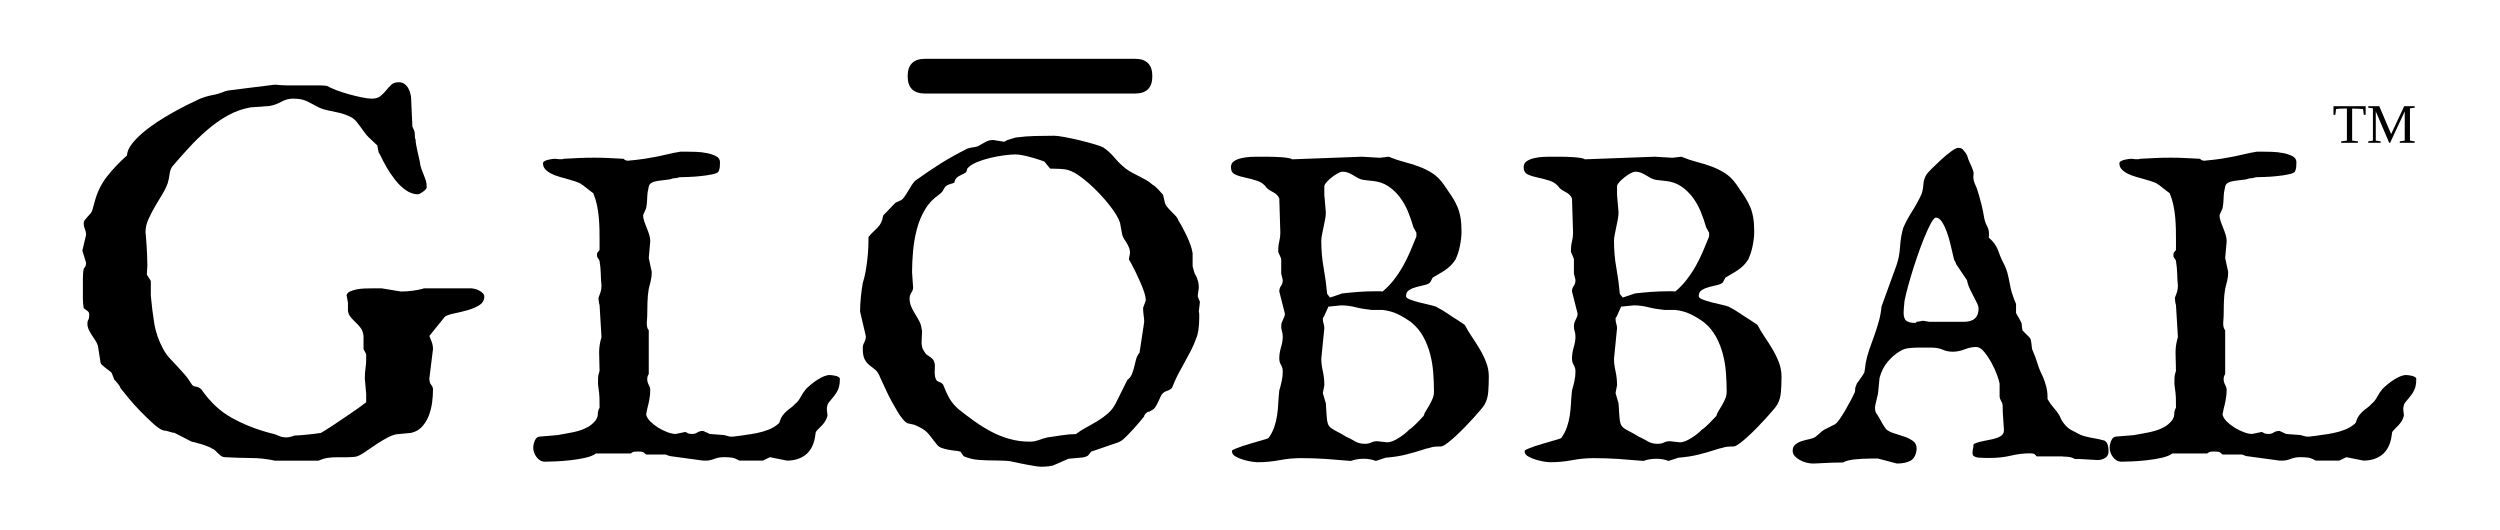
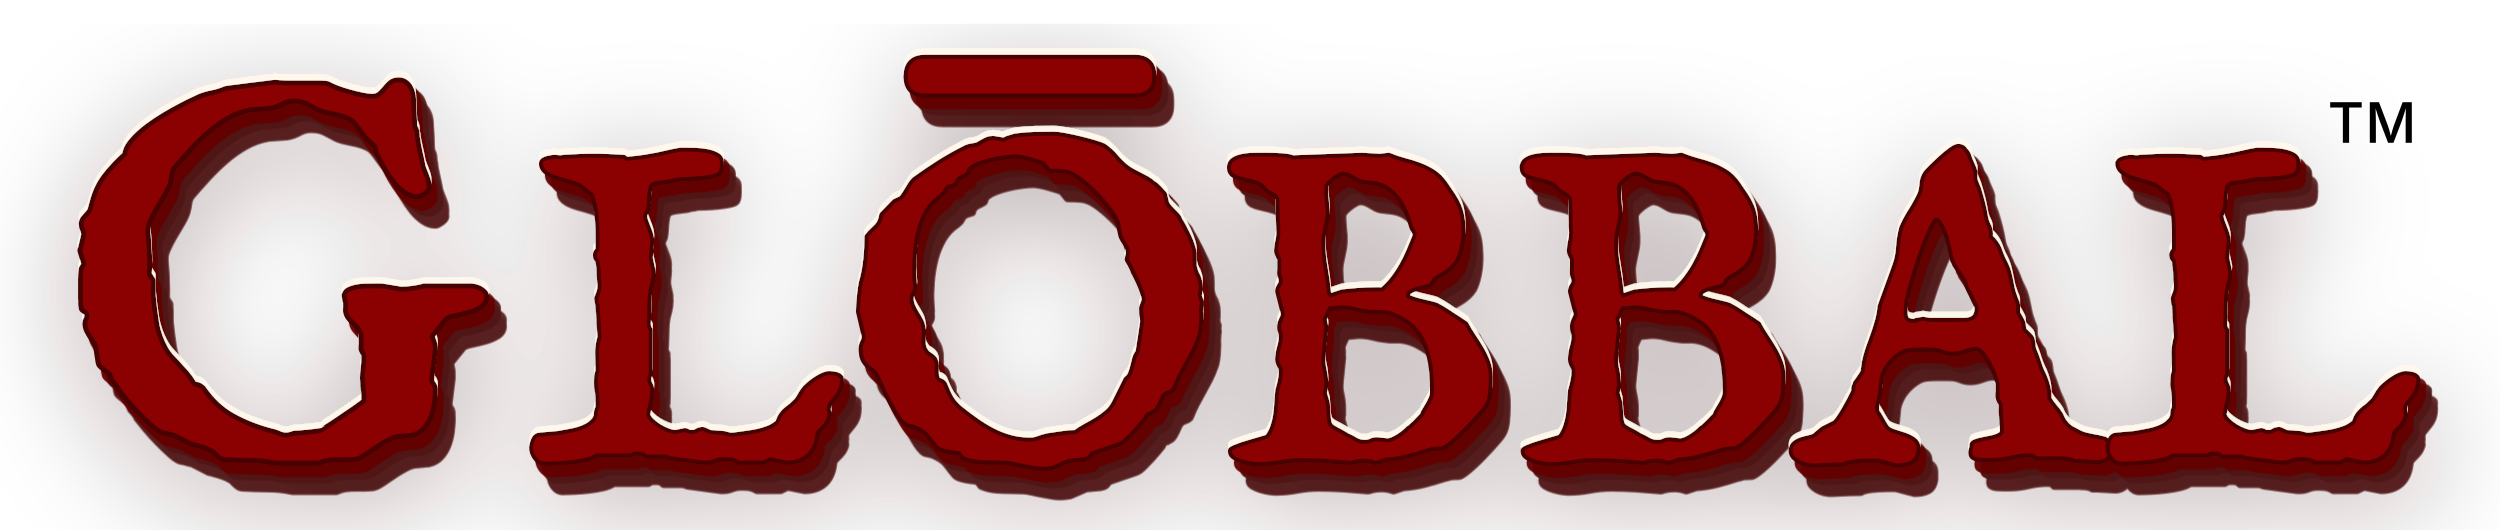
<svg xmlns="http://www.w3.org/2000/svg" class="logo-wordmark" viewBox="0 0 425 90" role="img" aria-label="Globbal">
+   <defs>
+     <style>
+       .logo-wordmark-letters {
+         filter:
+           drop-shadow(0 -1px 0 rgba(255, 248, 234, 0.95))
+           drop-shadow(1px 2px 0 rgba(100, 0, 0, 0.95))
+           drop-shadow(2px 3px 0 rgba(65, 0, 0, 0.9))
+           drop-shadow(0 4px 10px rgba(40, 0, 0, 0.32));
+       }
+       .logo-letter-fill {
+         fill: #8b0000;
+         stroke: #4a0000;
+         stroke-width: 1.656;
+         stroke-linejoin: round;
+         stroke-linecap: round;
+         paint-order: stroke fill;
+       }
+       .logo-wordmark-tm {
+         fill: #000;
+         font-family: "Segoe UI", Inter, system-ui, sans-serif;
+         font-weight: 500;
+         letter-spacing: 0.02em;
+       }
+     </style>
+   </defs>
  <g class="logo-wordmark-letters">
    <g class="logo-letter logo-letter-g-0" data-letter="G" data-index="0" transform="translate(9.96 77.86)">
      <path class="logo-letter-fill" d="M4.90-22.87Q4.90-23.27 5.05-23.49Q5.21-23.72 5.21-24.30Q5.21-24.75 4.99-24.93Q4.76-25.11 4.27-25.47Q4.13-26.32 4.13-27.13L4.13-30.46Q4.13-30.95 4.16-31.31Q4.18-31.67 4.27-32.16Q4.58-32.57 4.63-32.77Q4.67-32.97 4.67-33.20L4.04-35.26L4.67-37.91Q4.67-38.45 4.47-38.92Q4.27-39.40 4.27-39.85Q4.27-40.21 4.47-40.47Q4.67-40.74 4.92-41.01Q5.17-41.28 5.41-41.55Q5.66-41.82 5.75-42.18L6.15-43.62Q6.78-46 8.22-47.84Q9.66-49.68 11.63-51.44Q11.68-52.38 12.42-53.34Q13.16-54.31 14.26-55.25Q15.36-56.20 16.73-57.10Q18.10-57.99 19.47-58.76Q20.84-59.52 22.06-60.13Q23.27-60.73 24.08-61.09Q25.11-61.50 26.19-61.70Q27.27-61.90 28.44-62.40Q28.84-62.49 30.01-62.62Q31.18-62.76 32.50-62.94Q33.83-63.12 35.04-63.25Q36.25-63.38 36.75-63.47Q37.38-63.43 37.89-63.38Q38.41-63.34 38.95-63.34L43.30-63.34Q43.89-63.34 44.50-63.34Q45.10-63.34 45.64-63.25Q46.18-62.94 47.17-62.55Q48.16-62.17 49.28-61.86Q50.40-61.54 51.48-61.32Q52.56-61.09 53.23-61.09Q54.18-61.09 54.71-61.52Q55.25-61.95 55.68-62.49Q56.11-63.03 56.56-63.45Q57.01-63.88 57.81-63.88Q58.40-63.88 58.80-63.59Q59.21-63.29 59.45-62.85Q59.70-62.40 59.81-61.92Q59.93-61.45 59.93-61.09L60.15-56.33Q60.33-55.97 60.44-55.68Q60.55-55.39 60.55-55.16Q60.55-54.36 60.69-54.09Q60.69-53.77 60.80-53.17Q60.91-52.56 61.05-51.95Q61.18-51.35 61.30-50.87Q61.41-50.40 61.41-50.36Q61.50-49.64 61.68-49.14Q61.86-48.65 62.06-48.18Q62.26-47.71 62.42-47.21Q62.58-46.72 62.58-46Q62.58-45.87 62.40-45.66Q62.22-45.46 61.97-45.28Q61.72-45.10 61.48-44.97Q61.23-44.83 61.09-44.83Q60.02-44.83 59.03-45.53Q58.04-46.22 57.23-47.26Q56.42-48.29 55.77-49.41Q55.12-50.54 54.71-51.44L54.40-51.97L54.18-53.14L52.69-54.54Q52.56-54.67 52.31-54.96Q52.06-55.25 51.79-55.64Q51.53-56.02 51.26-56.38Q50.99-56.74 50.81-56.96Q50.31-57.68 49.50-58.06Q48.70-58.44 47.77-58.67Q46.85-58.89 45.91-59.07Q44.97-59.25 44.20-59.61Q43.57-59.93 43.10-60.20Q42.63-60.46 42.18-60.67Q41.73-60.87 41.19-60.98Q40.65-61.09 39.85-61.09Q38.81-61.09 37.85-60.55Q36.88-60.02 35.85-59.84L32.66-59.61Q30.59-59.25 28.75-58.22Q26.91-57.19 25.27-55.77Q23.63-54.36 22.15-52.74Q20.66-51.12 19.36-49.59Q18.96-49.05 18.87-48.27Q18.78-47.48 18.55-46.72Q18.19-45.73 17.56-44.72Q16.94-43.71 16.33-42.65Q15.72-41.60 15.25-40.54Q14.78-39.49 14.78-38.41Q14.78-38.18 14.85-37.58Q14.91-36.97 14.96-36.18Q15-35.40 15.05-34.48Q15.09-33.56 15.09-32.70L15-31.18L15.68-30.10L15.68-27.58Q15.90-25.16 16.26-22.91Q16.62-20.66 17.79-18.51Q18.28-17.61 18.91-16.94Q19.54-16.26 20.17-15.59Q20.80-14.91 21.43-14.20Q22.06-13.48 22.60-12.58Q22.82-12.17 23.34-12.13Q23.85-12.08 24.30-11.63Q26.46-8.49 29.40-6.85Q32.34-5.21 35.85-4.27Q36.75-4.09 37.35-3.80Q37.96-3.50 38.72-3.50Q39.08-3.50 39.58-3.64L40.12-3.82Q40.38-3.82 40.99-3.86Q41.60-3.91 42.29-3.98Q42.99-4.04 43.64-4.13Q44.29-4.22 44.61-4.27Q44.65-4.27 45.21-4.63Q45.78-4.99 46.61-5.53Q47.44-6.06 48.38-6.72Q49.32-7.37 50.16-7.93Q50.99-8.49 51.57-8.94Q52.15-9.39 52.29-9.48L52.29-10.87L52.06-13.52Q52.06-14.46 52.18-15.27Q52.29-16.08 52.29-16.71L52.29-17.65L51.84-18.51L51.84-20.75Q51.75-21.56 51.37-22.08Q50.99-22.60 50.51-23.04Q50.04-23.49 49.66-23.94Q49.28-24.39 49.19-25.02L49.19-26.41L48.96-27.67Q49.05-28.08 49.53-28.30Q50-28.53 50.65-28.66Q51.30-28.79 52.06-28.82Q52.83-28.84 53.46-28.84L54.94-28.84L58.22-28.30Q59.25-28.30 60.20-28.44Q61.14-28.57 61.86-28.75L62.08-28.84L70.26-28.84Q70.39-28.84 70.75-28.75Q71.11-28.66 71.47-28.48Q71.83-28.30 72.10-28.03Q72.37-27.76 72.37-27.45Q72.37-26.50 71.49-25.96Q70.62-25.43 69.47-25.11Q68.33-24.80 67.23-24.57Q66.13-24.35 65.68-24.03L63.03-20.75Q63.21-20.35 63.43-19.74Q63.65-19.14 63.65-18.51L63.03-13.52Q63.03-12.80 63.34-12.44Q63.65-12.08 63.65-11.63Q63.65-10.60 63.50-9.43Q63.34-8.27 62.94-7.21Q62.53-6.15 61.81-5.35Q61.09-4.54 59.93-4.27L57.50-4.04Q56.87-3.95 56.04-3.53Q55.21-3.10 54.33-2.54Q53.46-1.98 52.67-1.42Q51.88-0.85 51.30-0.54Q50.76-0.22 50.18-0.18Q49.59-0.13 49.19-0.13L47.57-0.13Q46.63-0.13 45.89-0.04Q45.15 0.04 44.20 0.45L36.75 0.45Q34.77 0 32.57 0Q31.54 0 30.50-0.04Q29.47-0.09 28.44-0.13Q27.94-0.13 27.65-0.34Q27.36-0.54 27.11-0.79Q26.86-1.03 26.62-1.28Q26.37-1.53 26.05-1.62Q25.92-1.75 25.40-1.95Q24.89-2.16 24.30-2.34Q23.72-2.52 23.20-2.65Q22.69-2.79 22.60-2.79L19.72-4.27Q19.45-4.27 18.84-4.47Q18.24-4.67 17.88-4.67Q17.25-4.81 16.19-5.75Q15.14-6.69 13.99-7.86Q12.85-9.03 11.88-10.20Q10.92-11.37 10.51-11.90Q10.51-12.08 10.11-12.60Q9.70-13.12 9.48-13.30L9.03-14.46Q8.94-14.60 8.63-14.82Q8.31-15.05 7.97-15.32Q7.64-15.59 7.39-15.81Q7.14-16.04 7.14-16.17L6.69-19.05Q6.56-19.50 6.27-19.95Q5.97-20.39 5.68-20.84Q5.39-21.29 5.14-21.79Q4.90-22.28 4.90-22.87" />
    </g>
    <g class="logo-letter logo-letter-l-1" data-letter="L" data-index="1" transform="translate(83.18 77.86)">
      <g class="logo-letter-scaled" transform="translate(33.53 0.63) scale(0.82) translate(-33.53 -0.63)">
        <path class="logo-letter-fill" d="M1.75-2.25Q1.75-2.96 2.09-3.77Q2.43-4.58 3.14-4.58L6.87-4.90Q8-5.12 9.07-5.30Q10.15-5.48 11.16-5.77Q12.17-6.06 13.07-6.56Q13.97-7.05 14.73-8Q14.91-8.31 15.03-8.60Q15.14-8.89 15.14-9.25Q15.14-9.97 15.50-10.56Q15.50-11.68 15.48-12.60Q15.45-13.52 15.27-14.69Q15.18-15.23 15.18-15.59Q15.18-15.95 15.18-16.17Q15.18-16.89 15.23-17.18Q15.27-17.47 15.50-18.19Q15.50-19.50 15.45-20.37Q15.41-21.25 15.41-22.06Q15.41-23.58 15.90-25.20L15.50-31.85Q15.41-32.03 15.34-32.57Q15.27-33.11 15.27-33.33Q15.50-33.87 15.70-34.50Q15.90-35.13 15.90-35.89Q15.77-37.20 15.75-38.41Q15.72-39.62 15.50-40.97Q15.41-41.33 15.18-41.55Q14.96-41.78 14.96-42.18Q14.96-42.68 15.18-42.88Q15.41-43.08 15.50-43.30L15.50-45.46Q15.50-46.40 15.48-47.59Q15.45-48.79 15.34-50.04Q15.23-51.30 14.96-52.58Q14.69-53.86 14.20-55.03Q13.97-55.21 13.57-55.50Q13.16-55.79 12.78-56.11Q12.40-56.42 12.11-56.65Q11.81-56.87 11.77-56.87Q11.37-57.19 10.62-57.43Q9.88-57.68 8.98-57.93Q8.09-58.17 7.17-58.44Q6.24-58.71 5.48-59.09Q4.72-59.48 4.25-59.99Q3.77-60.51 3.77-61.23Q3.77-61.50 4.09-61.68Q4.40-61.86 4.85-61.97Q5.30-62.08 5.71-62.13Q6.11-62.17 6.33-62.17Q6.87-62.08 7.14-62.08Q7.41-62.08 7.59-62.08Q7.95-62.08 8.04-62.17Q9.57-62.26 11.19-62.33Q12.80-62.40 14.42-62.40Q15.95-62.40 17.36-62.33Q18.78-62.26 20.48-62.17Q20.66-61.95 20.91-61.86Q21.16-61.77 21.34-61.77Q23.36-61.95 24.82-62.17Q26.28-62.40 27.49-62.64Q28.71-62.89 29.83-63.16Q30.95-63.43 32.30-63.65L33.38-63.65Q34.23-63.65 35.47-63.61Q36.70-63.56 37.80-63.34Q38.90-63.12 39.69-62.69Q40.47-62.26 40.47-61.45Q40.47-61.05 40.43-60.49Q40.38-59.93 40.16-59.52Q39.94-59.16 38.83-58.94Q37.73-58.71 36.43-58.58Q35.13-58.44 33.87-58.40Q32.61-58.35 32.07-58.35Q31.85-58.26 31.63-58.22Q31.40-58.17 31.20-58.15Q31-58.13 30.82-58.13L30.05-57.90Q28.44-57.72 27.58-57.59Q26.73-57.46 26.28-57.19Q25.83-56.92 25.72-56.49Q25.61-56.06 25.47-55.25Q25.38-54.49 25.36-53.70Q25.34-52.92 25.16-51.93L24.53-50.49Q24.53-49.91 24.75-49.23Q24.98-48.56 25.27-47.86Q25.56-47.17 25.79-46.45Q26.01-45.73 26.01-45.06L25.70-41.60L26.32-38.72Q26.32-37.69 26.12-36.90Q25.92-36.12 25.70-35.22Q25.47-33.92 25.43-32.34Q25.38-30.77 25.38-29.51L25.29-28.12Q25.29-27 25.70-26.64L25.70-17.56Q25.47-17.16 25.43-16.96Q25.38-16.76 25.38-16.53Q25.38-15.86 25.70-15.30Q26.01-14.73 26.01-14.24Q26.01-13.30 25.81-12.20Q25.61-11.10 25.38-10.33Q25.38-10.24 25.34-10.06Q25.29-9.88 25.25-9.66Q25.20-9.43 25.16-9.16Q25.29-8.45 26.01-7.73Q26.73-7.01 27.67-6.42Q28.62-5.84 29.60-5.48Q30.59-5.12 31.27-5.12L33.24-5.53Q33.42-5.53 33.71-5.32Q34.01-5.12 34.72-5.12Q35.31-5.12 35.78-5.44Q36.25-5.75 36.97-5.75L38.36-5.12L41.24-4.90L42.50-4.58L43.26-4.58Q44.52-4.76 45.75-4.92Q46.99-5.08 48.18-5.32Q49.37-5.57 50.49-6Q51.62-6.42 52.56-7.23L52.69-7.37Q52.87-7.55 52.87-7.77Q53.10-8.49 53.46-8.96Q53.82-9.43 54.24-9.82Q54.67-10.20 55.14-10.53Q55.61-10.87 56.06-11.37Q56.69-11.86 57.19-12.78Q57.68-13.70 58.31-14.46Q58.76-14.91 59.39-15.43Q60.02-15.95 60.69-16.37Q61.36-16.80 62.01-17.07Q62.67-17.34 63.21-17.34Q63.43-17.34 63.79-17.29Q64.15-17.25 64.49-17.16Q64.82-17.07 65.07-16.91Q65.32-16.76 65.32-16.53Q65.32-15.54 65.14-14.89Q64.96-14.24 64.62-13.70Q64.28-13.16 63.86-12.67Q63.43-12.17 62.98-11.59Q62.80-11.37 62.71-10.96Q62.62-10.56 62.62-10.24Q62.62-9.97 62.69-9.55Q62.76-9.12 62.76-8.94Q62.62-8.36 62.33-7.86Q62.04-7.37 61.66-6.96Q61.27-6.56 60.91-6.20Q60.55-5.84 60.33-5.53L60.11-4.13Q59.61-1.84 58.11-0.72Q56.60 0.40 54.36 0.40L50.81-0.31L49.37 0.40L44.47 0.40Q43.57-0.13 42.88-0.22Q42.18-0.31 41.24-0.31Q40.21-0.31 39.31 0.04Q38.41 0.40 37.60 0.40L36.97 0.40L30.05-0.54L29.20-0.85L25.16-0.85Q24.66-1.35 24.33-1.42Q23.99-1.48 23.36-1.48Q22.87-1.48 22.62-1.44Q22.37-1.39 21.97-1.08L14.73-1.08Q14.06-0.54 12.62-0.20Q11.19 0.13 9.59 0.31Q8 0.49 6.51 0.56Q5.03 0.63 4.22 0.63Q3.64 0.63 3.19 0.36Q2.74 0.09 2.43-0.34Q2.11-0.76 1.93-1.26Q1.75-1.75 1.75-2.25" />
      </g>
    </g>
    <g class="logo-letter logo-letter-o-2" data-letter="O" data-index="2" transform="translate(136.85 77.86)">
      <g class="logo-letter-o-scaled" transform="translate(38.25 1.48) scale(0.84) translate(-38.25 -1.48)">
        <path class="logo-letter-fill" d="M4.40-22.55Q4.40-23.13 4.72-23.70Q5.03-24.26 5.03-24.93L3.86-29.92Q3.86-31.22 4.02-32.84Q4.18-34.46 4.40-35.67Q4.76-36.79 4.99-38.07Q5.21-39.35 5.35-40.63Q5.48-41.91 5.53-43.06Q5.57-44.20 5.57-45.01Q6.06-45.64 6.56-46.09Q7.05-46.54 7.46-46.97Q7.86-47.39 8.13-47.95Q8.40-48.52 8.54-49.37L11.01-51.93L12.17-52.47Q12.44-52.60 12.80-53.10Q13.16-53.59 13.54-54.24Q13.93-54.89 14.31-55.50Q14.69-56.11 15.05-56.42Q17.61-58.26 20.10-59.84Q22.60-61.41 25.56-62.89Q25.79-62.94 26.01-63.03Q26.23-63.07 26.44-63.12Q26.64-63.16 26.77-63.16Q27.49-63.25 27.94-63.50Q28.39-63.74 28.79-63.99Q29.20-64.24 29.67-64.44Q30.14-64.64 30.82-64.64L33.02-64.28L33.69-64.64L35.35-65.14Q37.38-65.41 39.28-65.45Q41.19-65.50 43.17-65.50Q43.80-65.50 45.26-65.23Q46.72-64.96 48.31-64.58Q49.91-64.19 51.26-63.79Q52.60-63.38 53.05-63.16Q54.36-62.26 55.41-61Q56.47-59.75 57.63-58.85Q58.35-58.31 59.05-57.95Q59.75-57.59 60.42-57.25Q61.09-56.92 61.77-56.53Q62.44-56.15 63.07-55.57Q63.29-55.48 63.61-55.21Q63.92-54.94 64.24-54.60Q64.55-54.27 64.80-53.97Q65.05-53.68 65.18-53.55L65.50-52.15Q65.59-51.62 65.97-51.14Q66.35-50.67 66.82-50.20Q67.29-49.73 67.72-49.28Q68.15-48.83 68.28-48.34Q68.64-47.80 69.09-46.97Q69.54-46.13 69.99-45.19Q70.44-44.25 70.75-43.33Q71.07-42.41 71.16-41.73L71.16-39.08Q71.34-38.32 71.49-37.87Q71.65-37.42 71.96-36.93Q72.14-36.43 72.28-35.96Q72.41-35.49 72.41-34.72Q72.41-34.63 72.37-34.41Q72.32-34.19 72.30-33.92Q72.28-33.65 72.23-33.40Q72.19-33.15 72.19-33.02L72.64-31.85L72.41-29.92Q72.50-29.69 72.50-29.38Q72.50-29.06 72.50-28.66Q72.50-27.22 72.32-26.12Q72.14-25.02 71.96-24.71Q71.47-23.27 70.84-22.06Q70.21-20.84 69.54-19.65Q68.87-18.46 68.21-17.21Q67.56-15.95 66.98-14.46Q66.71-14.20 66.44-14.06Q66.17-13.93 65.90-13.84Q65.63-13.75 65.36-13.57Q65.09-13.39 64.87-13.07Q64.73-12.85 64.58-12.49Q64.42-12.13 64.22-11.70Q64.01-11.28 63.79-10.87Q63.56-10.47 63.29-10.20L62.40-9.66Q62.04-9.66 61.70-9.32Q61.36-8.98 61.36-8.71Q61.05-8.31 60.46-7.61Q59.88-6.92 59.21-6.18Q58.53-5.44 57.90-4.81Q57.28-4.18 56.87-3.86Q56.56-3.68 56.33-3.55Q56.11-3.46 55.91-3.37Q55.70-3.28 55.61-3.28L50.63-1.57Q50.31-1.21 50.18-1.01Q50.04-0.81 49.91-0.72Q49.77-0.63 49.59-0.56Q49.41-0.49 49.01-0.40L46.04-0.13L42.86 1.26Q42.45 1.35 42.05 1.39Q41.69 1.44 41.31 1.46Q40.92 1.48 40.56 1.48Q40.07 1.48 39.37 1.37Q38.68 1.26 37.91 1.12Q37.15 0.99 36.41 0.83Q35.67 0.67 35.08 0.54Q34.19 0.31 33.20 0.27Q32.21 0.22 31.22 0.22Q29.51 0.22 27.94 0.11Q26.37 0 24.84-0.63L24.17-1.57Q23.67-1.71 23-1.77Q22.33-1.84 21.63-1.98Q20.93-2.11 20.33-2.34Q19.72-2.56 19.41-3.01Q18.73-3.82 18.33-4.38Q17.92-4.94 17.52-5.37Q17.12-5.79 16.51-6.18Q15.90-6.56 14.82-7.01L13.43-7.32Q12.98-7.55 12.44-8.22Q11.90-8.89 11.37-9.79Q10.83-10.69 10.26-11.72Q9.70-12.76 9.25-13.72Q8.80-14.69 8.45-15.45Q8.09-16.22 7.91-16.62Q7.50-17.70 6.90-18.17Q6.29-18.64 5.75-19.07Q5.21-19.50 4.81-20.21Q4.40-20.93 4.40-22.55M13.88-32.57Q13.88-31.67 14.22-30.91Q14.55-30.14 15-29.42Q15.45-28.71 15.83-27.99Q16.22-27.27 16.31-26.41Q16.40-26.28 16.40-25.87L16.31-23.72Q16.31-23.31 16.40-22.82Q16.49-22.33 16.85-21.83Q17.12-21.34 17.43-21.14Q17.74-20.93 18.04-20.73Q18.33-20.53 18.58-20.26Q18.82-19.99 18.96-19.41L19-18.96Q19-18.64 18.98-18.37Q18.96-18.10 18.96-17.56Q18.96-16.80 19.18-16.31Q19.36-15.81 19.86-15.68Q20.35-15.54 20.66-15.14Q21.34-13.39 22.01-12.24Q22.69-11.10 23.85-10.11Q25.43-8.85 27.07-7.68Q28.71-6.51 30.46-5.59Q32.21-4.67 34.14-4.13Q36.07-3.59 38.23-3.59Q38.81-3.59 39.22-3.68Q39.62-3.77 40-3.91Q40.38-4.04 40.79-4.18Q41.19-4.31 41.78-4.45Q43.04-4.63 44.63-4.87Q46.22-5.12 47.53-5.12Q48.47-5.84 49.64-6.47Q50.81-7.10 51.95-7.79Q53.10-8.49 54.06-9.34Q55.03-10.20 55.61-11.37L57.95-16.08Q58.58-16.53 58.87-17.25Q59.16-17.97 59.34-18.73Q59.52-19.50 59.72-20.26Q59.93-21.02 60.42-21.61L61.36-27.81Q61.36-28.53 61.25-29.15Q61.14-29.78 61.14-30.68L61.68-32.16Q61.68-32.88 61.34-33.89Q61-34.90 60.53-35.96Q60.06-37.02 59.57-38.03Q59.07-39.04 58.71-39.71L58.26-40.47L58.49-41.73Q58.49-42.41 58.26-42.92Q58.04-43.44 57.77-43.87Q57.50-44.29 57.23-44.72Q56.96-45.15 56.87-45.69L56.47-47.89Q56.06-49.14 54.80-50.83Q53.55-52.51 51.97-54.13Q50.40-55.75 48.79-56.98Q47.17-58.22 46.04-58.53Q45.37-58.76 44.20-58.80Q43.04-58.85 42.32-58.85L41.15-60.29Q40.83-60.42 40.05-60.67Q39.26-60.91 38.39-61.16Q37.51-61.41 36.66-61.57Q35.80-61.72 35.35-61.72Q34.46-61.72 33.04-61.54Q31.63-61.36 30.14-61Q28.66-60.64 27.40-60.11Q26.14-59.57 25.56-58.85L25.34-58.13Q24.98-57.86 24.59-57.70Q24.21-57.54 23.88-57.34Q23.54-57.14 23.29-56.85Q23.04-56.56 22.91-55.97Q21.88-55.70 21.50-55.48Q21.11-55.25 20.96-54.98Q20.80-54.71 20.62-54.38Q20.44-54.04 19.81-53.55Q18.06-52.38 16.98-50.54Q15.90-48.70 15.34-46.54Q14.78-44.38 14.58-42.11Q14.38-39.85 14.38-37.91L14.60-34.72Q14.60-34.32 14.24-33.76Q13.88-33.20 13.88-32.57" />
        <path class="logo-letter-fill logo-letter-macron" d="M 17.01 -81.07 L 59.49 -81.07 Q 63.01 -81.07 63.01 -77.55 Q 63.01 -74.04 59.49 -74.04 L 17.01 -74.04 Q 13.49 -74.04 13.49 -77.55 Q 13.49 -81.07 17.01 -81.07 Z" />
      </g>
    </g>
    <g class="logo-letter logo-letter-b-3" data-letter="B" data-index="3" transform="translate(200.81 77.86)">
      <g class="logo-letter-scaled" transform="translate(30.37 0.72) scale(0.82) translate(-30.37 -0.72)">
        <path class="logo-letter-fill" d="M3.86-1.48L3.86-1.71Q4-1.84 4.58-2.09Q5.17-2.34 5.97-2.61Q6.78-2.87 7.68-3.14Q8.58-3.41 9.39-3.64Q10.20-3.86 10.76-4.04Q11.32-4.22 11.41-4.27Q12.22-5.39 12.62-6.58Q13.03-7.77 13.21-9.01Q13.39-10.24 13.45-11.52Q13.52-12.80 13.66-14.15Q13.97-15.18 14.17-16.13Q14.38-17.07 14.38-18.10Q14.38-18.87 14.02-19.45Q13.66-20.04 13.66-20.75Q13.66-21.92 14.02-23.11Q14.38-24.30 14.38-25.34Q14.38-25.70 14.33-25.94Q14.29-26.19 14.22-26.41Q14.15-26.64 14.11-26.86Q14.06-27.09 14.06-27.45Q14.06-27.90 14.17-28.23Q14.29-28.57 14.44-28.86Q14.60-29.15 14.71-29.45Q14.82-29.74 14.82-30.10L13.66-34.68Q13.66-35.35 14.02-35.83Q14.38-36.30 14.38-37.06L14.06-38.41L14.06-41.28Q14.06-41.42 13.97-41.67Q13.88-41.91 13.75-42.18Q13.61-42.45 13.52-42.68Q13.43-42.90 13.43-42.99Q13.43-44.16 13.66-45.06Q13.88-45.96 13.88-46.85L13.66-54Q13.43-54.45 13.16-54.71Q12.89-54.98 12.58-55.16Q12.26-55.34 11.88-55.55Q11.50-55.75 11.10-56.11Q10.33-57.23 9.07-57.63Q7.82-58.04 6.60-58.29Q5.39-58.53 4.51-58.94Q3.64-59.34 3.64-60.46Q3.64-61.27 4.29-61.70Q4.94-62.13 5.84-62.33Q6.74-62.53 7.64-62.58Q8.54-62.62 9.07-62.62L10.69-62.62Q11.50-62.62 12.44-62.60Q13.39-62.58 14.22-62.51Q15.05-62.44 15.63-62.33Q16.22-62.22 16.31-62.08L30.82-62.62L34.50-62.40L36.34-62.62Q37.96-61.95 39.53-61.54Q41.10-61.14 42.56-60.60Q44.02-60.06 45.35-59.23Q46.67-58.40 47.75-56.87Q48.74-55.43 49.44-54.38Q50.13-53.32 50.58-52.27Q51.03-51.21 51.23-50Q51.44-48.79 51.44-47.08Q51.44-45.78 51.12-44.18Q50.81-42.59 50.18-41.28Q49.68-40.52 49.17-40.03Q48.65-39.53 48.07-39.13Q47.48-38.72 46.83-38.36Q46.18-38 45.46-37.55L44.97-36.61Q44.65-36.21 43.82-36.03Q42.99-35.85 42.14-35.62Q41.28-35.40 40.61-34.99Q39.94-34.59 39.94-33.74Q39.94-33.33 40.74-33.02Q41.55-32.70 42.61-32.43Q43.66-32.16 44.67-31.94Q45.69-31.71 46.13-31.54Q47.44-30.86 48.45-30.17Q49.46-29.47 50.63-28.75L52.11-27.76Q52.74-26.55 53.59-25.29Q54.45-24.03 55.23-22.71Q56.02-21.38 56.56-19.97Q57.10-18.55 57.10-17.03Q57.10-15.36 56.98-13.88Q56.87-12.40 56.24-11.28Q56.02-10.87 55.39-10.13Q54.76-9.39 53.93-8.47Q53.10-7.55 52.13-6.56Q51.17-5.57 50.27-4.74Q49.37-3.91 48.58-3.30Q47.80-2.70 47.30-2.56Q45.73-2.56 45.15-2.36Q44.56-2.16 44.34-2.16Q41.96-1.39 40.03-0.90Q38.09-0.40 35.71-0.22L33.69 0.45Q32.48 0 31.22 0Q29.69 0 28.48 0.45Q25.88 0.22 23.36 0.04Q20.84-0.13 18.10-0.13Q15.95-0.13 13.72 0.29Q11.50 0.72 9.07 0.72Q8.85 0.72 8.02 0.61Q7.19 0.49 6.27 0.22Q5.35-0.04 4.60-0.47Q3.86-0.90 3.86-1.48M23-15.23L22.69-13.61L23.31-11.50Q23.45-9.75 23.49-8.78Q23.54-7.82 23.74-7.25Q23.94-6.69 24.48-6.31Q25.02-5.93 26.19-5.35Q26.64-5.12 26.91-4.94Q27.18-4.76 27.49-4.58Q28.44-4.18 29.31-3.64Q30.19-3.10 31.36-3.10Q32.21-3.10 32.73-3.37Q33.24-3.64 33.96-3.64L36.03-3.41Q36.57-3.41 37.22-3.68Q37.87-3.95 38.50-4.36Q39.13-4.76 39.69-5.21Q40.25-5.66 40.61-6.06Q40.83-6.15 41.26-6.54Q41.69-6.92 42.14-7.37Q42.59-7.82 42.97-8.24Q43.35-8.67 43.57-8.85Q43.75-9.48 44.14-10.06Q44.52-10.65 44.85-11.25Q45.19-11.86 45.46-12.51Q45.73-13.16 45.73-13.93Q45.73-15.90 45.57-17.90Q45.42-19.90 44.92-21.76Q44.43-23.63 43.51-25.31Q42.59-27 41.01-28.30Q39.58-29.33 38.21-29.99Q36.84-30.64 35.08-30.86L32.79-30.86Q30.95-31.04 29.47-31.42Q27.99-31.80 26.46-31.80L23.85-31.54Q23.76-31.36 23.61-31.02Q23.45-30.68 23.29-30.30Q23.13-29.92 22.98-29.60Q22.82-29.29 22.69-29.15Q22.69-28.44 22.84-28.01Q23-27.58 23-27.04L22.37-20.75Q22.37-19.54 22.69-18.15Q23-16.76 23-15.23M23.58-34.19L24.17-33.42L26.73-34.28Q28.30-34.46 30.03-34.59Q31.76-34.72 33.38-34.72Q34.23-34.72 34.54-34.72Q34.86-34.72 35.08-34.68Q36.39-35.76 37.44-37.13Q38.50-38.50 39.33-39.98Q40.16-41.46 40.83-43.04Q41.51-44.61 42.09-46.09L42.09-46.85L41.46-48.02Q41.01-49.64 40.34-51.26Q39.67-52.87 38.66-54.22Q37.64-55.57 36.27-56.49Q34.90-57.41 33.06-57.59Q32.97-57.59 32.68-57.63Q32.39-57.68 32.07-57.70Q31.76-57.72 31.49-57.77Q31.22-57.81 31.13-57.81Q30.55-57.90 30.03-58.17Q29.51-58.44 29.02-58.76Q28.53-59.07 27.96-59.30Q27.40-59.52 26.77-59.52Q26.46-59.52 25.85-59.21Q25.25-58.89 24.64-58.42Q24.03-57.95 23.56-57.46Q23.09-56.96 23-56.56L23-54.71L23.31-51.12Q23.31-50.40 23.16-49.62Q23-48.83 22.84-48.04Q22.69-47.26 22.53-46.52Q22.37-45.78 22.37-45.15Q22.37-42.23 22.87-39.49Q23.36-36.75 23.58-34.19" />
      </g>
    </g>
    <g class="logo-letter logo-letter-b-4" data-letter="B" data-index="4" transform="translate(250.57 77.86)">
      <g class="logo-letter-scaled" transform="translate(30.37 0.72) scale(0.82) translate(-30.37 -0.72)">
        <path class="logo-letter-fill" d="M3.86-1.48L3.86-1.71Q4-1.84 4.58-2.09Q5.17-2.34 5.97-2.61Q6.78-2.87 7.68-3.14Q8.58-3.41 9.39-3.64Q10.20-3.86 10.76-4.04Q11.32-4.22 11.41-4.27Q12.22-5.39 12.62-6.58Q13.03-7.77 13.21-9.01Q13.39-10.24 13.45-11.52Q13.52-12.80 13.66-14.15Q13.97-15.18 14.17-16.13Q14.38-17.07 14.38-18.10Q14.38-18.87 14.02-19.45Q13.66-20.04 13.66-20.75Q13.66-21.92 14.02-23.11Q14.38-24.30 14.38-25.34Q14.38-25.70 14.33-25.94Q14.29-26.19 14.22-26.41Q14.15-26.64 14.11-26.86Q14.06-27.09 14.06-27.45Q14.06-27.90 14.17-28.23Q14.29-28.57 14.44-28.86Q14.60-29.15 14.71-29.45Q14.82-29.74 14.82-30.10L13.66-34.68Q13.66-35.35 14.02-35.83Q14.38-36.30 14.38-37.06L14.06-38.41L14.06-41.28Q14.06-41.42 13.97-41.67Q13.88-41.91 13.75-42.18Q13.61-42.45 13.52-42.68Q13.43-42.90 13.43-42.99Q13.43-44.16 13.66-45.06Q13.88-45.96 13.88-46.85L13.66-54Q13.43-54.45 13.16-54.71Q12.89-54.98 12.58-55.16Q12.26-55.34 11.88-55.55Q11.50-55.75 11.10-56.11Q10.33-57.23 9.07-57.63Q7.82-58.04 6.60-58.29Q5.39-58.53 4.51-58.94Q3.64-59.34 3.64-60.46Q3.64-61.27 4.29-61.70Q4.94-62.13 5.84-62.33Q6.74-62.53 7.64-62.58Q8.54-62.62 9.07-62.62L10.69-62.62Q11.50-62.62 12.44-62.60Q13.39-62.58 14.22-62.51Q15.05-62.44 15.63-62.33Q16.22-62.22 16.31-62.08L30.82-62.62L34.50-62.40L36.34-62.62Q37.96-61.95 39.53-61.54Q41.10-61.14 42.56-60.60Q44.02-60.06 45.35-59.23Q46.67-58.40 47.75-56.87Q48.74-55.43 49.44-54.38Q50.13-53.32 50.58-52.27Q51.03-51.21 51.23-50Q51.44-48.79 51.44-47.08Q51.44-45.78 51.12-44.18Q50.81-42.59 50.18-41.28Q49.68-40.52 49.17-40.03Q48.65-39.53 48.07-39.13Q47.48-38.72 46.83-38.36Q46.18-38 45.46-37.55L44.97-36.61Q44.65-36.21 43.82-36.03Q42.99-35.85 42.14-35.62Q41.28-35.40 40.61-34.99Q39.94-34.59 39.94-33.74Q39.94-33.33 40.74-33.02Q41.55-32.70 42.61-32.43Q43.66-32.16 44.67-31.94Q45.69-31.71 46.13-31.54Q47.44-30.86 48.45-30.17Q49.46-29.47 50.63-28.75L52.11-27.76Q52.74-26.55 53.59-25.29Q54.45-24.03 55.23-22.71Q56.02-21.38 56.56-19.97Q57.10-18.55 57.10-17.03Q57.10-15.36 56.98-13.88Q56.87-12.40 56.24-11.28Q56.02-10.87 55.39-10.13Q54.76-9.39 53.93-8.47Q53.10-7.55 52.13-6.56Q51.17-5.57 50.27-4.74Q49.37-3.91 48.58-3.30Q47.80-2.70 47.30-2.56Q45.73-2.56 45.15-2.36Q44.56-2.16 44.34-2.16Q41.96-1.39 40.03-0.90Q38.09-0.40 35.71-0.22L33.69 0.45Q32.48 0 31.22 0Q29.69 0 28.48 0.45Q25.88 0.22 23.36 0.04Q20.84-0.13 18.10-0.13Q15.95-0.13 13.72 0.29Q11.50 0.72 9.07 0.72Q8.85 0.72 8.02 0.61Q7.19 0.49 6.27 0.22Q5.35-0.04 4.60-0.47Q3.86-0.90 3.86-1.48M23-15.23L22.69-13.61L23.31-11.50Q23.45-9.75 23.49-8.78Q23.54-7.82 23.74-7.25Q23.94-6.69 24.48-6.31Q25.02-5.93 26.19-5.35Q26.64-5.12 26.91-4.94Q27.18-4.76 27.49-4.58Q28.44-4.18 29.31-3.64Q30.19-3.10 31.36-3.10Q32.21-3.10 32.73-3.37Q33.24-3.64 33.96-3.64L36.03-3.41Q36.57-3.41 37.22-3.68Q37.87-3.95 38.50-4.36Q39.13-4.76 39.69-5.21Q40.25-5.66 40.61-6.06Q40.83-6.15 41.26-6.54Q41.69-6.92 42.14-7.37Q42.59-7.82 42.97-8.24Q43.35-8.67 43.57-8.85Q43.75-9.48 44.14-10.06Q44.52-10.65 44.85-11.25Q45.19-11.86 45.46-12.51Q45.73-13.16 45.73-13.93Q45.73-15.90 45.57-17.90Q45.42-19.90 44.92-21.76Q44.43-23.63 43.51-25.31Q42.59-27 41.01-28.30Q39.58-29.33 38.21-29.99Q36.84-30.64 35.08-30.86L32.79-30.86Q30.95-31.04 29.47-31.42Q27.99-31.80 26.46-31.80L23.85-31.54Q23.76-31.36 23.61-31.02Q23.45-30.68 23.29-30.30Q23.13-29.92 22.98-29.60Q22.82-29.29 22.69-29.15Q22.69-28.44 22.84-28.01Q23-27.58 23-27.04L22.37-20.75Q22.37-19.54 22.69-18.15Q23-16.76 23-15.23M23.58-34.19L24.17-33.42L26.73-34.28Q28.30-34.46 30.03-34.59Q31.76-34.72 33.38-34.72Q34.23-34.72 34.54-34.72Q34.86-34.72 35.08-34.68Q36.39-35.76 37.44-37.13Q38.50-38.50 39.33-39.98Q40.16-41.46 40.83-43.04Q41.51-44.61 42.09-46.09L42.09-46.85L41.46-48.02Q41.01-49.64 40.34-51.26Q39.67-52.87 38.66-54.22Q37.64-55.57 36.27-56.49Q34.90-57.41 33.06-57.59Q32.97-57.59 32.68-57.63Q32.39-57.68 32.07-57.70Q31.76-57.72 31.49-57.77Q31.22-57.81 31.13-57.81Q30.55-57.90 30.03-58.17Q29.51-58.44 29.02-58.76Q28.53-59.07 27.96-59.30Q27.40-59.52 26.77-59.52Q26.46-59.52 25.85-59.21Q25.25-58.89 24.64-58.42Q24.03-57.95 23.56-57.46Q23.09-56.96 23-56.56L23-54.71L23.31-51.12Q23.31-50.40 23.16-49.62Q23-48.83 22.84-48.04Q22.69-47.26 22.53-46.52Q22.37-45.78 22.37-45.15Q22.37-42.23 22.87-39.49Q23.36-36.75 23.58-34.19" />
      </g>
    </g>
    <g class="logo-letter logo-letter-a-5" data-letter="A" data-index="5" transform="translate(300.34 77.86)">
      <g class="logo-letter-scaled" transform="translate(31.27 0.94) scale(0.82) translate(-31.27 -0.94)">
        <path class="logo-letter-fill" d="M-1.48-1.71Q-1.48-2.56-0.92-3.01Q-0.36-3.46 0.40-3.71Q1.17-3.95 1.95-4.11Q2.74-4.27 3.23-4.58Q3.37-4.67 3.59-4.87Q3.82-5.08 4.09-5.32Q4.36-5.57 4.63-5.77Q4.90-5.97 5.03-6.06L7.19-7.14Q7.59-7.32 8.20-8.18Q8.80-9.03 9.41-10.08Q10.02-11.14 10.56-12.15Q11.10-13.16 11.32-13.66Q11.41-13.75 11.46-14.15Q11.50-14.55 11.50-14.78Q11.54-14.96 11.68-15.25Q11.81-15.54 11.81-15.63Q11.90-15.72 12.13-16.06Q12.35-16.40 12.62-16.76Q12.89-17.12 13.09-17.45Q13.30-17.79 13.34-17.88Q13.39-17.92 13.43-18.22Q13.48-18.51 13.52-18.84Q13.57-19.18 13.61-19.50Q13.66-19.81 13.66-19.90Q13.93-21.34 14.44-22.80Q14.96-24.26 15.48-25.70Q15.99-27.13 16.40-28.62Q16.80-30.10 16.94-31.62L20.04-40.16Q20.66-41.96 20.78-43.96Q20.89-45.96 21.43-47.89Q22.19-49.64 23.27-51.32Q24.35-53.01 25.25-54.94Q25.56-55.93 25.63-57.03Q25.70-58.13 26.32-59.07Q26.55-59.39 27.45-60.29Q28.35-61.18 29.38-62.13Q30.41-63.07 31.40-63.79Q32.39-64.51 32.84-64.51Q33.69-64.51 34.01-63.88Q34.23-63.70 34.48-63.29Q34.72-62.89 34.72-62.80Q34.95-61.99 35.35-61.18Q35.76-60.37 36.03-59.43L35.98-58.44Q35.98-57.81 36.27-57.12Q36.57-56.42 36.75-55.97Q37.24-54.40 37.62-52.92Q38-51.44 38.23-49.95Q38.41-49.05 38.81-48.31Q39.22-47.57 39.22-46.63L39.17-45.91Q39.98-45.19 40.38-44.61Q40.79-44.02 41.04-43.42Q41.28-42.81 41.53-42.11Q41.78-41.42 42.32-40.43Q42.77-39.53 42.99-38.75Q43.21-37.96 43.37-37.15Q43.53-36.34 43.71-35.44Q43.89-34.54 44.29-33.51Q44.34-33.29 44.58-32.75Q44.83-32.21 44.83-32.03L44.83-30.32Q44.83-30.23 45.01-29.92Q45.19-29.60 45.42-29.22Q45.64-28.84 45.82-28.48Q46-28.12 46-27.99Q46-27.94 46.02-27.74Q46.04-27.54 46.07-27.29Q46.09-27.04 46.13-26.82Q46.18-26.59 46.22-26.59L47.48-25.34Q47.80-25.07 47.89-24.71Q47.98-24.35 48.02-23.92Q48.07-23.49 48.11-23.07Q48.16-22.64 48.38-22.24Q48.92-20.98 49.32-19.65Q49.73-18.33 50.40-17.03Q50.81-16.08 51.08-15.03Q51.35-13.97 51.35-12.98L51.35-12.44Q51.93-11.41 52.65-10.60Q53.37-9.79 53.82-9.03Q54.22-8.04 54.67-7.46Q55.12-6.87 55.55-6.51Q55.97-6.15 56.38-5.95Q56.78-5.75 57.19-5.53Q58.17-4.94 59.23-4.67Q60.29-4.40 61.90-4.13L63.16-3.82Q63.74-3.46 63.88-2.76Q64.01-2.07 64.01-1.57Q64.01-0.63 63.27-0.20Q62.53 0.22 61.77 0.22L57.95 0L57.01 0Q56.78-0.18 56.40-0.29Q56.02-0.40 55.61-0.45Q55.21-0.49 54.87-0.49Q54.54-0.49 54.45-0.54L49.10-0.54Q48.74-1.03 48.45-1.10Q48.16-1.17 47.62-1.17Q45.78-1.17 43.78-0.70Q41.78-0.22 39.53-0.22L38.54-0.22Q37.82-0.22 37.17-0.27Q36.52-0.31 36.03-0.63Q35.80-0.76 35.80-1.39L35.89-2.11Q35.98-2.34 35.98-2.52Q35.98-2.70 35.98-2.79Q35.98-3.10 36.25-3.19Q37.06-3.55 38.09-3.73Q39.13-3.91 40.07-4.13Q41.01-4.36 41.67-4.76Q42.32-5.17 42.32-5.97L42.32-6.06Q42.27-7.10 42.16-8.42Q42.05-9.75 42.05-11.05Q42.05-11.50 41.75-11.99Q41.46-12.49 41.42-12.89L41.42-15.63Q41.33-16.22 40.86-17.50Q40.38-18.78 39.69-20.04Q38.99-21.29 38.18-22.26Q37.38-23.22 36.57-23.22Q35.40-23.22 34.16-22.73Q32.93-22.24 31.67-22.24Q30.59-22.24 29.63-22.66Q28.66-23.09 27.36-23.09L24.48-23.09Q23.54-23.09 22.57-22.98Q21.61-22.87 20.80-22.37Q19.41-21.56 18.24-20.19Q17.07-18.82 16.53-16.80L16.22-13.66Q16.22-13.57 16.13-13.21Q16.04-12.85 15.95-12.44Q15.86-12.04 15.77-11.70Q15.68-11.37 15.68-11.28Q15.68-11.19 15.63-11.01Q15.59-10.83 15.59-10.65Q15.59-9.84 15.86-9.48Q16.13-9.12 16.53-8.40Q16.76-8 17.14-7.32Q17.52-6.65 17.92-6.15Q18.55-5.62 19.61-5.30Q20.66-4.99 21.70-4.63Q22.73-4.27 23.47-3.73Q24.21-3.19 24.21-2.25L24.21-1.93Q23.99-0.18 22.91 0.38Q21.83 0.94 20.13 0.94L16.22-0.09L14.60-0.09Q13.79-0.09 12.94-0.04Q12.08 0 11.30 0.09Q10.51 0.18 9.91 0.34Q9.30 0.49 8.98 0.72Q7.86 0.72 6.76 0.76Q5.66 0.81 4.78 0.85Q3.91 0.90 3.35 0.92Q2.79 0.94 2.70 0.94Q2.11 0.94 1.39 0.76Q0.67 0.58 0.02 0.22Q-0.63-0.13-1.06-0.61Q-1.48-1.08-1.48-1.71M21.65-32.16Q21.61-31.67 21.56-31.20Q21.52-30.73 21.52-30.32Q21.52-29.06 22.10-28.64Q22.69-28.21 23.90-28.21Q24.03-28.21 24.12-28.30Q24.17-28.35 24.21-28.44Q24.30-28.44 24.82-28.53Q25.34-28.62 25.56-28.66Q25.96-28.62 26.35-28.53Q26.73-28.44 26.95-28.44L34.01-28.44Q37.06-28.44 37.06-31.22Q37.06-31.62 36.77-32.25Q36.48-32.88 36.07-33.62Q35.67-34.37 35.29-35.17Q34.90-35.98 34.72-36.75Q34.72-37.06 34.50-37.29L32.39-40.43Q32.39-40.65 32.23-40.88Q32.07-41.10 31.98-41.33L31.76-42.27Q31.54-43.21 31.22-44.56Q30.91-45.91 30.46-47.12Q30.01-48.34 29.45-49.19Q28.88-50.04 28.21-50.04Q27.81-50.04 27.18-48.87Q26.55-47.71 25.81-45.91Q25.07-44.11 24.33-41.93Q23.58-39.76 23-37.78Q22.42-35.80 22.03-34.25Q21.65-32.70 21.65-32.16" />
      </g>
    </g>
    <g class="logo-letter logo-letter-l-6" data-letter="L" data-index="6" transform="translate(351.17 77.86)">
      <g class="logo-letter-scaled" transform="translate(33.53 0.63) scale(0.82) translate(-33.53 -0.63)">
        <path class="logo-letter-fill" d="M1.75-2.25Q1.75-2.96 2.09-3.77Q2.43-4.58 3.14-4.58L6.87-4.90Q8-5.12 9.07-5.30Q10.15-5.48 11.16-5.77Q12.17-6.06 13.07-6.56Q13.97-7.05 14.73-8Q14.91-8.31 15.03-8.60Q15.14-8.89 15.14-9.25Q15.14-9.97 15.50-10.56Q15.50-11.68 15.48-12.60Q15.45-13.52 15.27-14.69Q15.18-15.23 15.18-15.59Q15.18-15.95 15.18-16.17Q15.18-16.89 15.23-17.18Q15.27-17.47 15.50-18.19Q15.50-19.50 15.45-20.37Q15.41-21.25 15.41-22.06Q15.41-23.58 15.90-25.20L15.50-31.85Q15.41-32.03 15.34-32.57Q15.27-33.11 15.27-33.33Q15.50-33.87 15.70-34.50Q15.90-35.13 15.90-35.89Q15.77-37.20 15.75-38.41Q15.72-39.62 15.50-40.97Q15.41-41.33 15.18-41.55Q14.96-41.78 14.96-42.18Q14.96-42.68 15.18-42.88Q15.41-43.08 15.50-43.30L15.50-45.46Q15.50-46.40 15.48-47.59Q15.45-48.79 15.34-50.04Q15.23-51.30 14.96-52.58Q14.69-53.86 14.20-55.03Q13.97-55.21 13.57-55.50Q13.16-55.79 12.78-56.11Q12.40-56.42 12.11-56.65Q11.81-56.87 11.77-56.87Q11.37-57.19 10.62-57.43Q9.88-57.68 8.98-57.93Q8.09-58.17 7.17-58.44Q6.24-58.71 5.48-59.09Q4.72-59.48 4.25-59.99Q3.77-60.51 3.77-61.23Q3.77-61.50 4.09-61.68Q4.40-61.86 4.85-61.97Q5.30-62.08 5.71-62.13Q6.11-62.17 6.33-62.17Q6.87-62.08 7.14-62.08Q7.41-62.08 7.59-62.08Q7.95-62.08 8.04-62.17Q9.57-62.26 11.19-62.33Q12.80-62.40 14.42-62.40Q15.95-62.40 17.36-62.33Q18.78-62.26 20.48-62.17Q20.66-61.95 20.91-61.86Q21.16-61.77 21.34-61.77Q23.36-61.95 24.82-62.17Q26.28-62.40 27.49-62.64Q28.71-62.89 29.83-63.16Q30.95-63.43 32.30-63.65L33.38-63.65Q34.23-63.65 35.47-63.61Q36.70-63.56 37.80-63.34Q38.90-63.12 39.69-62.69Q40.47-62.26 40.47-61.45Q40.47-61.05 40.43-60.49Q40.38-59.93 40.16-59.52Q39.94-59.16 38.83-58.94Q37.73-58.71 36.43-58.58Q35.13-58.44 33.87-58.40Q32.61-58.35 32.07-58.35Q31.85-58.26 31.63-58.22Q31.40-58.17 31.20-58.15Q31-58.13 30.82-58.13L30.05-57.90Q28.44-57.72 27.58-57.59Q26.73-57.46 26.28-57.19Q25.83-56.92 25.72-56.49Q25.61-56.06 25.47-55.25Q25.38-54.49 25.36-53.70Q25.34-52.92 25.16-51.93L24.53-50.49Q24.53-49.91 24.75-49.23Q24.98-48.56 25.27-47.86Q25.56-47.17 25.79-46.45Q26.01-45.73 26.01-45.06L25.70-41.60L26.32-38.72Q26.32-37.69 26.12-36.90Q25.92-36.12 25.70-35.22Q25.47-33.92 25.43-32.34Q25.38-30.77 25.38-29.51L25.29-28.12Q25.29-27 25.70-26.64L25.70-17.56Q25.47-17.16 25.43-16.96Q25.38-16.76 25.38-16.53Q25.38-15.86 25.70-15.30Q26.01-14.73 26.01-14.24Q26.01-13.30 25.81-12.20Q25.61-11.10 25.38-10.33Q25.38-10.24 25.34-10.06Q25.29-9.88 25.25-9.66Q25.20-9.43 25.16-9.16Q25.29-8.45 26.01-7.73Q26.73-7.01 27.67-6.42Q28.62-5.84 29.60-5.48Q30.59-5.12 31.27-5.12L33.24-5.53Q33.42-5.53 33.71-5.32Q34.01-5.12 34.72-5.12Q35.31-5.12 35.78-5.44Q36.25-5.75 36.97-5.75L38.36-5.12L41.24-4.90L42.50-4.58L43.26-4.58Q44.52-4.76 45.75-4.92Q46.99-5.08 48.18-5.32Q49.37-5.57 50.49-6Q51.62-6.42 52.56-7.23L52.69-7.37Q52.87-7.55 52.87-7.77Q53.10-8.49 53.46-8.96Q53.82-9.43 54.24-9.82Q54.67-10.20 55.14-10.53Q55.61-10.87 56.06-11.37Q56.69-11.86 57.19-12.78Q57.68-13.70 58.31-14.46Q58.76-14.91 59.39-15.43Q60.02-15.95 60.69-16.37Q61.36-16.80 62.01-17.07Q62.67-17.34 63.21-17.34Q63.43-17.34 63.79-17.29Q64.15-17.25 64.49-17.16Q64.82-17.07 65.07-16.91Q65.32-16.76 65.32-16.53Q65.32-15.54 65.14-14.89Q64.96-14.24 64.62-13.70Q64.28-13.16 63.86-12.67Q63.43-12.17 62.98-11.59Q62.80-11.37 62.71-10.96Q62.62-10.56 62.62-10.24Q62.62-9.97 62.69-9.55Q62.76-9.12 62.76-8.94Q62.62-8.36 62.33-7.86Q62.04-7.37 61.66-6.96Q61.27-6.56 60.91-6.20Q60.55-5.84 60.33-5.53L60.11-4.13Q59.61-1.84 58.11-0.72Q56.60 0.40 54.36 0.40L50.81-0.31L49.37 0.40L44.47 0.40Q43.57-0.13 42.88-0.22Q42.18-0.31 41.24-0.31Q40.21-0.31 39.31 0.04Q38.41 0.40 37.60 0.40L36.97 0.40L30.05-0.54L29.20-0.85L25.16-0.85Q24.66-1.35 24.33-1.42Q23.99-1.48 23.36-1.48Q22.87-1.48 22.62-1.44Q22.37-1.39 21.97-1.08L14.73-1.08Q14.06-0.54 12.62-0.20Q11.19 0.13 9.59 0.31Q8 0.49 6.51 0.56Q5.03 0.63 4.22 0.63Q3.64 0.63 3.19 0.36Q2.74 0.09 2.43-0.34Q2.11-0.76 1.93-1.26Q1.75-1.75 1.75-2.25" />
      </g>
    </g>
  </g>
  <text class="logo-wordmark-tm" x="410.77" y="24.28" text-anchor="end" font-size="9.50">TM</text>
</svg>
